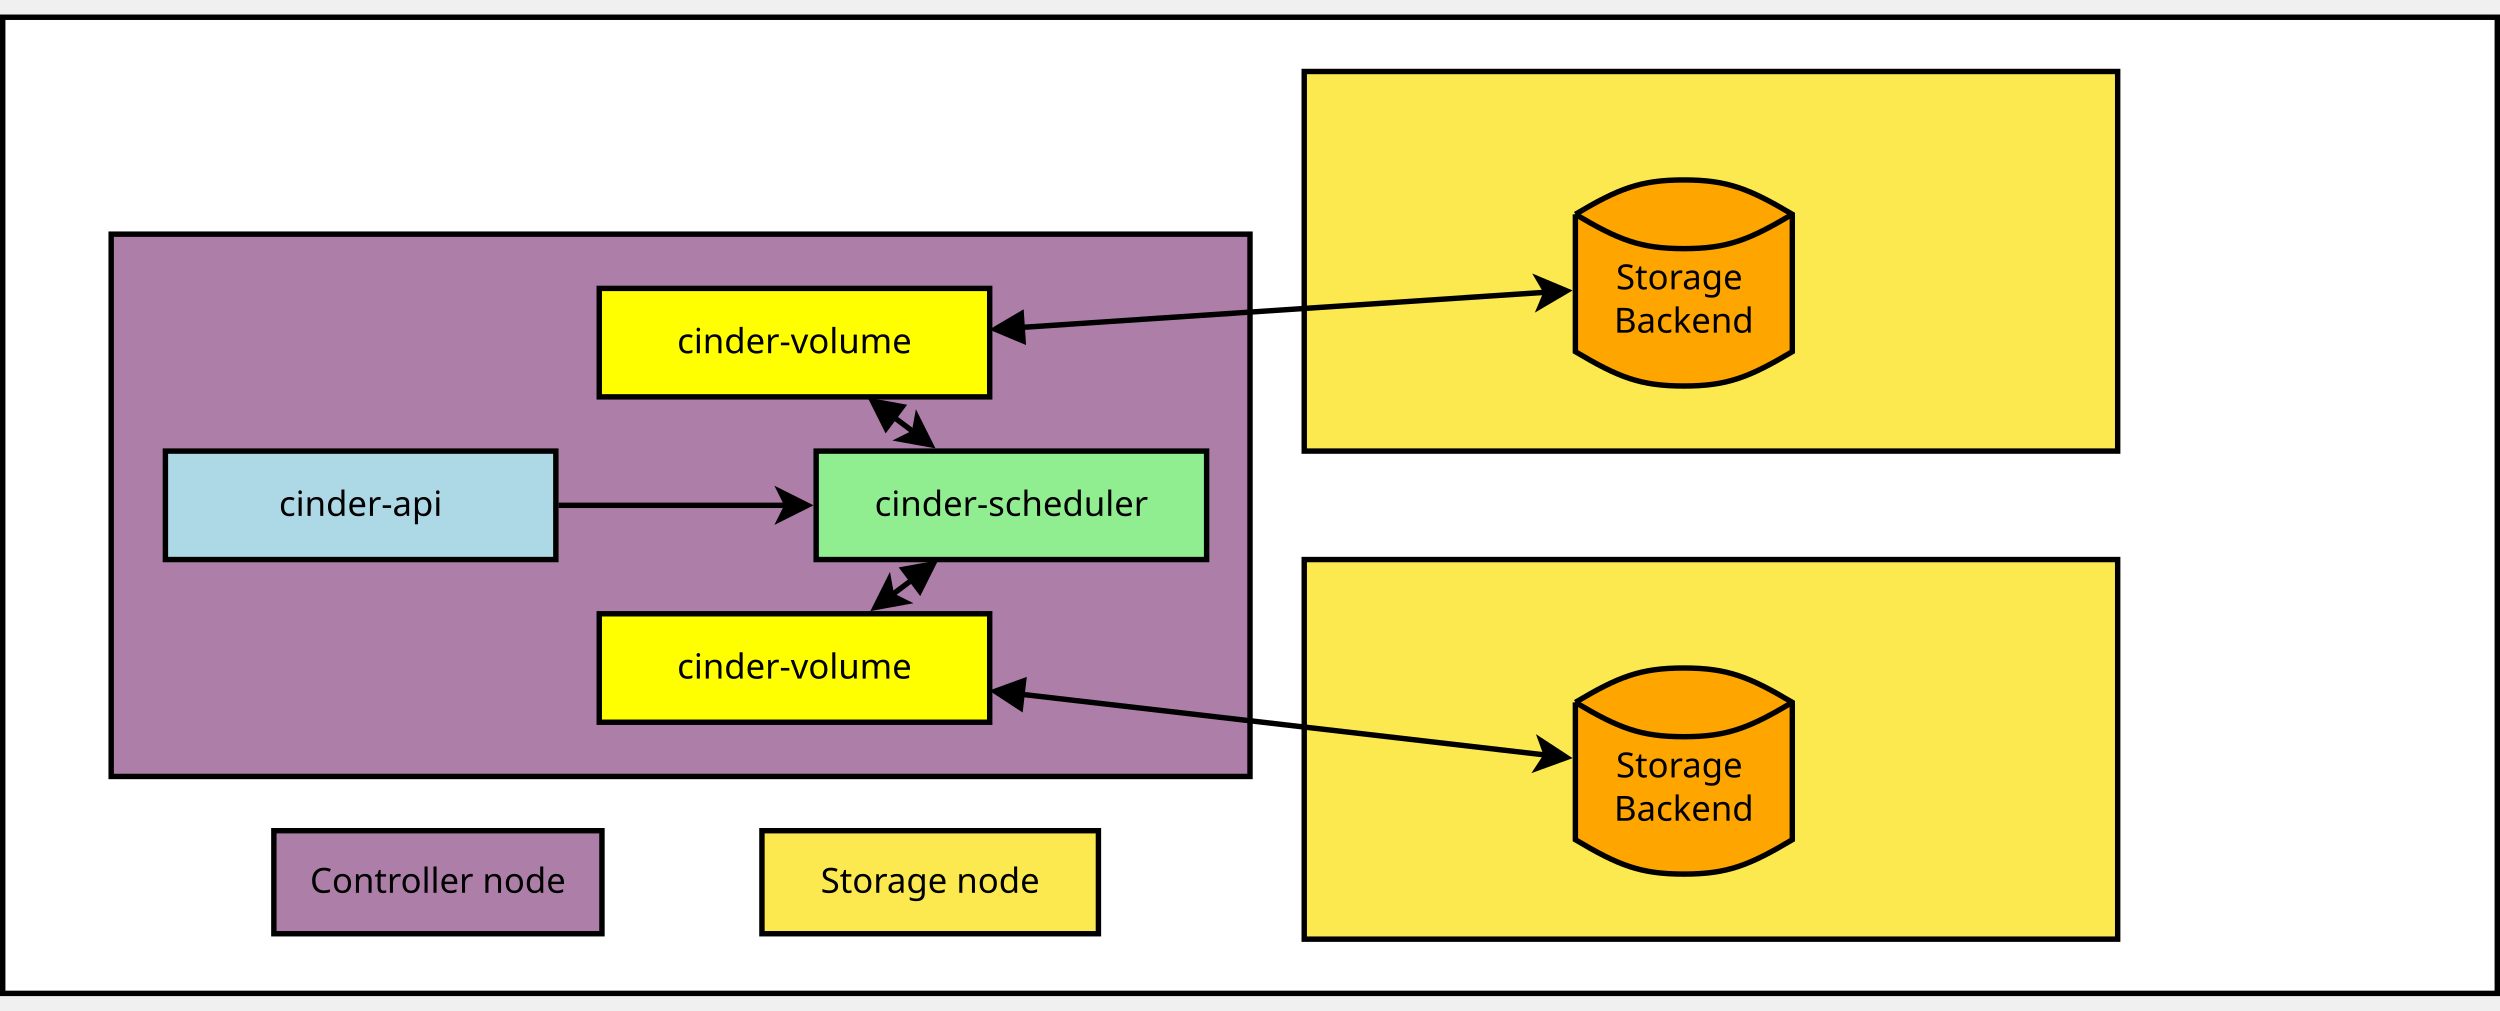
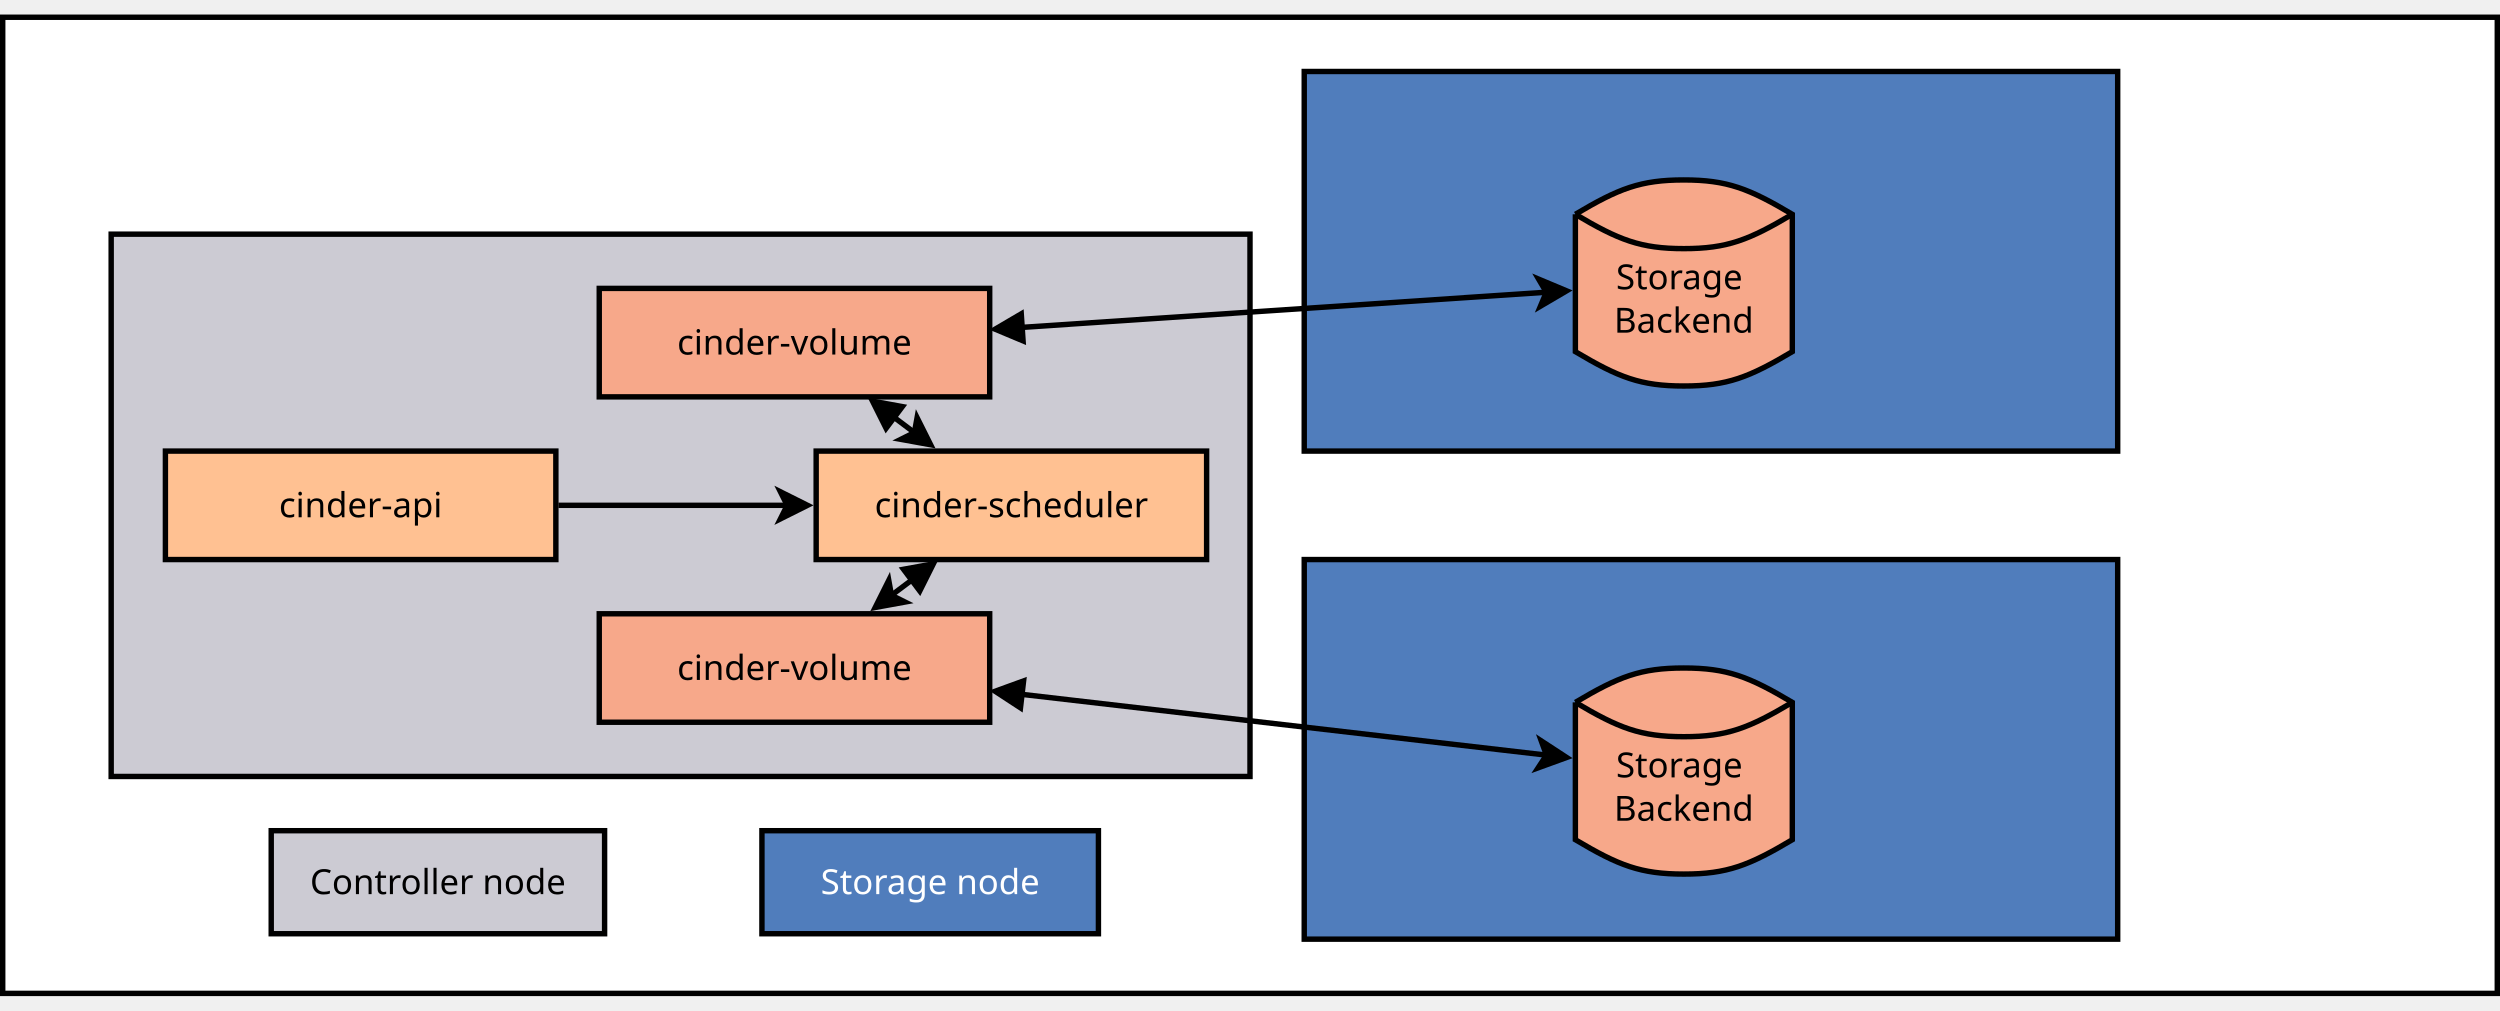
<svg xmlns="http://www.w3.org/2000/svg" width="47cm" height="19cm" viewBox="-61 -21 922 362">
  <g>
    <rect style="fill: #ffffff" x="-60" y="-20" width="920" height="360" />
    <rect style="fill: none; fill-opacity:0; stroke-width: 2; stroke: #000000" x="-60" y="-20" width="920" height="360" />
    <text font-size="12.8" style="fill: #000000;text-anchor:middle;font-family:sans-serif;font-style:normal;font-weight:normal" x="400" y="163.9">
      <tspan x="400" y="163.9" />
    </text>
  </g>
  <g>
-     <rect style="fill: #ad7fa8" x="-20" y="60" width="420" height="200" />
+     <rect style="fill: #cccbd3" x="-20" y="60" width="420" height="200" />
    <rect style="fill: none; fill-opacity:0; stroke-width: 2; stroke: #000000" x="-20" y="60" width="420" height="200" />
    <text font-size="12.8" style="fill: #000000;text-anchor:middle;font-family:sans-serif;font-style:normal;font-weight:normal" x="190" y="163.9">
      <tspan x="190" y="163.9" />
    </text>
  </g>
  <text font-size="12.8" style="fill: #000000;text-anchor:start;font-family:sans-serif;font-style:normal;font-weight:normal" x="190" y="160">
    <tspan x="190" y="160" />
  </text>
  <g>
-     <rect style="fill: #fce94f" x="420" y="0" width="300" height="140" />
+     <rect style="fill: #507dbc" x="420" y="0" width="300" height="140" />
    <rect style="fill: none; fill-opacity:0; stroke-width: 2; stroke: #000000" x="420" y="0" width="300" height="140" />
    <text font-size="12.8" style="fill: #000000;text-anchor:middle;font-family:sans-serif;font-style:normal;font-weight:normal" x="570" y="73.9">
      <tspan x="570" y="73.9" />
    </text>
  </g>
  <text font-size="12.8" style="fill: #000000;text-anchor:start;font-family:sans-serif;font-style:normal;font-weight:normal" x="190" y="160">
    <tspan x="190" y="160" />
  </text>
  <g>
-     <rect style="fill: #fce94f" x="420" y="180" width="300" height="140" />
+     <rect style="fill: #507dbc" x="420" y="180" width="300" height="140" />
    <rect style="fill: none; fill-opacity:0; stroke-width: 2; stroke: #000000" x="420" y="180" width="300" height="140" />
    <text font-size="12.8" style="fill: #000000;text-anchor:middle;font-family:sans-serif;font-style:normal;font-weight:normal" x="570" y="253.9">
      <tspan x="570" y="253.9" />
    </text>
  </g>
  <g>
-     <rect style="fill: #ad7fa8" x="40" y="280" width="121" height="38" />
-     <rect style="fill: none; fill-opacity:0; stroke-width: 2; stroke: #000000" x="40" y="280" width="121" height="38" />
-     <text font-size="12.8" style="fill: #000000;text-anchor:middle;font-family:sans-serif;font-style:normal;font-weight:normal" x="100.5" y="302.9">
-       <tspan x="100.5" y="302.9">Controller node</tspan>
+     <rect style="fill: #cccbd3" x="39.025" y="280" width="122.95" height="38" />
+     <rect style="fill: none; fill-opacity:0; stroke-width: 2; stroke: #000000" x="39.025" y="280" width="122.95" height="38" />
+     <text font-size="12.8" style="fill: #000000;text-anchor:middle;font-family:Montserrat;font-style:normal;font-weight:normal" x="100.5" y="303.4">
+       <tspan x="100.5" y="303.4">Controller node</tspan>
    </text>
  </g>
  <g>
-     <rect style="fill: #fce94f" x="220" y="280" width="124.1" height="38" />
+     <rect style="fill: #507dbc" x="220" y="280" width="124.1" height="38" />
    <rect style="fill: none; fill-opacity:0; stroke-width: 2; stroke: #000000" x="220" y="280" width="124.1" height="38" />
-     <text font-size="12.8" style="fill: #000000;text-anchor:middle;font-family:sans-serif;font-style:normal;font-weight:normal" x="282.05" y="302.9">
-       <tspan x="282.05" y="302.9">Storage node</tspan>
+     <text font-size="12.8" style="fill: #ffffff;text-anchor:middle;font-family:Montserrat;font-style:normal;font-weight:normal" x="282.05" y="303.4">
+       <tspan x="282.05" y="303.4">Storage node</tspan>
    </text>
  </g>
  <text font-size="12.8" style="fill: #000000;text-anchor:start;font-family:sans-serif;font-style:normal;font-weight:normal" x="100.5" y="299">
    <tspan x="100.5" y="299" />
    <tspan x="100.5" y="315" />
    <tspan x="100.5" y="331" />
  </text>
  <text font-size="12.8" style="fill: #000000;text-anchor:start;font-family:sans-serif;font-style:normal;font-weight:normal" x="100.5" y="299">
    <tspan x="100.5" y="299" />
  </text>
  <g>
-     <rect style="fill: #add8e6" x="0" y="140" width="144" height="40" />
+     <rect style="fill: #ffc192" x="0" y="140" width="144" height="40" />
    <rect style="fill: none; fill-opacity:0; stroke-width: 2; stroke: #000000" x="0" y="140" width="144" height="40" />
-     <text font-size="12.8" style="fill: #000000;text-anchor:middle;font-family:sans-serif;font-style:normal;font-weight:normal" x="72" y="163.9">
-       <tspan x="72" y="163.9">cinder-api</tspan>
+     <text font-size="12.8" style="fill: #000000;text-anchor:middle;font-family:Montserrat;font-style:normal;font-weight:normal" x="72" y="164.4">
+       <tspan x="72" y="164.4">cinder-api</tspan>
    </text>
  </g>
  <g>
-     <rect style="fill: #90ee90" x="240" y="140" width="144" height="40" />
+     <rect style="fill: #ffc192" x="240" y="140" width="144" height="40" />
    <rect style="fill: none; fill-opacity:0; stroke-width: 2; stroke: #000000" x="240" y="140" width="144" height="40" />
-     <text font-size="12.8" style="fill: #000000;text-anchor:middle;font-family:sans-serif;font-style:normal;font-weight:normal" x="312" y="163.9">
-       <tspan x="312" y="163.9">cinder-scheduler</tspan>
+     <text font-size="12.8" style="fill: #000000;text-anchor:middle;font-family:Montserrat;font-style:normal;font-weight:normal" x="312" y="164.4">
+       <tspan x="312" y="164.4">cinder-scheduler</tspan>
    </text>
  </g>
  <g>
-     <rect style="fill: #ffff00" x="160" y="80" width="144" height="40" />
+     <rect style="fill: #f7a88a" x="160" y="80" width="144" height="40" />
    <rect style="fill: none; fill-opacity:0; stroke-width: 2; stroke: #000000" x="160" y="80" width="144" height="40" />
-     <text font-size="12.8" style="fill: #000000;text-anchor:middle;font-family:sans-serif;font-style:normal;font-weight:normal" x="232" y="103.9">
-       <tspan x="232" y="103.9">cinder-volume</tspan>
+     <text font-size="12.8" style="fill: #000000;text-anchor:middle;font-family:Montserrat;font-style:normal;font-weight:normal" x="232" y="104.4">
+       <tspan x="232" y="104.4">cinder-volume</tspan>
    </text>
  </g>
  <g>
-     <rect style="fill: #ffff00" x="160" y="200" width="144" height="40" />
+     <rect style="fill: #f7a88a" x="160" y="200" width="144" height="40" />
    <rect style="fill: none; fill-opacity:0; stroke-width: 2; stroke: #000000" x="160" y="200" width="144" height="40" />
-     <text font-size="12.8" style="fill: #000000;text-anchor:middle;font-family:sans-serif;font-style:normal;font-weight:normal" x="232" y="223.9">
-       <tspan x="232" y="223.9">cinder-volume</tspan>
+     <text font-size="12.8" style="fill: #000000;text-anchor:middle;font-family:Montserrat;font-style:normal;font-weight:normal" x="232" y="224.4">
+       <tspan x="232" y="224.4">cinder-volume</tspan>
    </text>
  </g>
  <g>
-     <path style="fill: #ffa500" d="M 520 52.667 C 536,43.167 544,40 560,40 C 576,40 584,43.167 600,52.667 L 600,103.333 C 584,112.833 576,116 560,116 C 544,116 536,112.833 520,103.333 L 520,52.667z" />
+     <path style="fill: #f7a88a" d="M 520 52.667 C 536,43.167 544,40 560,40 C 576,40 584,43.167 600,52.667 L 600,103.333 C 584,112.833 576,116 560,116 C 544,116 536,112.833 520,103.333 L 520,52.667z" />
    <path style="fill: none; fill-opacity:0; stroke-width: 2; stroke: #000000" d="M 520 52.667 C 536,43.167 544,40 560,40 C 576,40 584,43.167 600,52.667 L 600,103.333 C 584,112.833 576,116 560,116 C 544,116 536,112.833 520,103.333 L 520,52.667" />
    <path style="fill: none; fill-opacity:0; stroke-width: 2; stroke: #000000" d="M 520 52.667 C 536,62.167 544,65.333 560,65.333 C 576,65.333 584,62.167 600,52.667" />
-     <text font-size="12.8" style="fill: #000000;text-anchor:middle;font-family:sans-serif;font-style:normal;font-weight:normal" x="560" y="80.333">
+     <text font-size="12.8" style="fill: #000000;text-anchor:middle;font-family:Montserrat;font-style:normal;font-weight:normal" x="560" y="80.333">
      <tspan x="560" y="80.333">Storage</tspan>
      <tspan x="560" y="96.333">Backend</tspan>
    </text>
  </g>
  <g>
-     <path style="fill: #ffa500" d="M 520 232.667 C 536,223.167 544,220 560,220 C 576,220 584,223.167 600,232.667 L 600,283.333 C 584,292.833 576,296 560,296 C 544,296 536,292.833 520,283.333 L 520,232.667z" />
+     <path style="fill: #f7a88a" d="M 520 232.667 C 536,223.167 544,220 560,220 C 576,220 584,223.167 600,232.667 L 600,283.333 C 584,292.833 576,296 560,296 C 544,296 536,292.833 520,283.333 L 520,232.667z" />
    <path style="fill: none; fill-opacity:0; stroke-width: 2; stroke: #000000" d="M 520 232.667 C 536,223.167 544,220 560,220 C 576,220 584,223.167 600,232.667 L 600,283.333 C 584,292.833 576,296 560,296 C 544,296 536,292.833 520,283.333 L 520,232.667" />
    <path style="fill: none; fill-opacity:0; stroke-width: 2; stroke: #000000" d="M 520 232.667 C 536,242.167 544,245.333 560,245.333 C 576,245.333 584,242.167 600,232.667" />
-     <text font-size="12.8" style="fill: #000000;text-anchor:middle;font-family:sans-serif;font-style:normal;font-weight:normal" x="560" y="260.333">
+     <text font-size="12.8" style="fill: #000000;text-anchor:middle;font-family:Montserrat;font-style:normal;font-weight:normal" x="560" y="260.333">
      <tspan x="560" y="260.333">Storage</tspan>
      <tspan x="560" y="276.333">Backend</tspan>
    </text>
  </g>
  <g>
    <line style="fill: none; fill-opacity:0; stroke-width: 2; stroke: #000000" x1="315.928" y1="229.723" x2="509.324" y2="252.129" />
    <polygon style="fill: #000000" points="316.504,224.757 305.995,228.573 315.353,234.69 " />
    <polygon style="fill: none; fill-opacity:0; stroke-width: 2; stroke: #000000" points="316.504,224.757 305.995,228.573 315.353,234.69 " />
    <polygon style="fill: #000000" points="516.774,252.992 506.265,256.808 509.324,252.129 507.416,246.874 " />
    <polygon style="fill: none; fill-opacity:0; stroke-width: 2; stroke: #000000" points="516.774,252.992 506.265,256.808 509.324,252.129 507.416,246.874 " />
  </g>
  <g>
    <line style="fill: none; fill-opacity:0; stroke-width: 2; stroke: #000000" x1="315.977" y1="94.367" x2="509.281" y2="81.402" />
    <polygon style="fill: #000000" points="315.642,89.379 305.999,95.037 316.311,99.356 " />
    <polygon style="fill: none; fill-opacity:0; stroke-width: 2; stroke: #000000" points="315.642,89.379 305.999,95.037 316.311,99.356 " />
    <polygon style="fill: #000000" points="516.764,80.9 507.121,86.558 509.281,81.402 506.452,76.58 " />
    <polygon style="fill: none; fill-opacity:0; stroke-width: 2; stroke: #000000" points="516.764,80.9 507.121,86.558 509.281,81.402 506.452,76.58 " />
  </g>
  <g>
    <line style="fill: none; fill-opacity:0; stroke-width: 2; stroke: #000000" x1="144.949" y1="160" x2="229.315" y2="160" />
    <polygon style="fill: #000000" points="236.815,160 226.815,165 229.315,160 226.815,155 " />
    <polygon style="fill: none; fill-opacity:0; stroke-width: 2; stroke: #000000" points="236.815,160 226.815,165 229.315,160 226.815,155 " />
  </g>
  <g>
    <line style="fill: none; fill-opacity:0; stroke-width: 2; stroke: #000000" x1="275.212" y1="187.591" x2="267.777" y2="193.167" />
    <polygon style="fill: #000000" points="278.212,191.591 283.212,181.591 272.212,183.591 " />
    <polygon style="fill: none; fill-opacity:0; stroke-width: 2; stroke: #000000" points="278.212,191.591 283.212,181.591 272.212,183.591 " />
    <polygon style="fill: #000000" points="261.777,197.667 266.777,187.667 267.777,193.167 272.777,195.667 " />
    <polygon style="fill: none; fill-opacity:0; stroke-width: 2; stroke: #000000" points="261.777,197.667 266.777,187.667 267.777,193.167 272.777,195.667 " />
  </g>
  <g>
    <line style="fill: none; fill-opacity:0; stroke-width: 2; stroke: #000000" x1="268.788" y1="127.591" x2="276.223" y2="133.167" />
    <polygon style="fill: #000000" points="271.788,123.591 260.788,121.591 265.788,131.591 " />
    <polygon style="fill: none; fill-opacity:0; stroke-width: 2; stroke: #000000" points="271.788,123.591 260.788,121.591 265.788,131.591 " />
    <polygon style="fill: #000000" points="282.223,137.667 271.223,135.667 276.223,133.167 277.223,127.667 " />
    <polygon style="fill: none; fill-opacity:0; stroke-width: 2; stroke: #000000" points="282.223,137.667 271.223,135.667 276.223,133.167 277.223,127.667 " />
  </g>
</svg>
